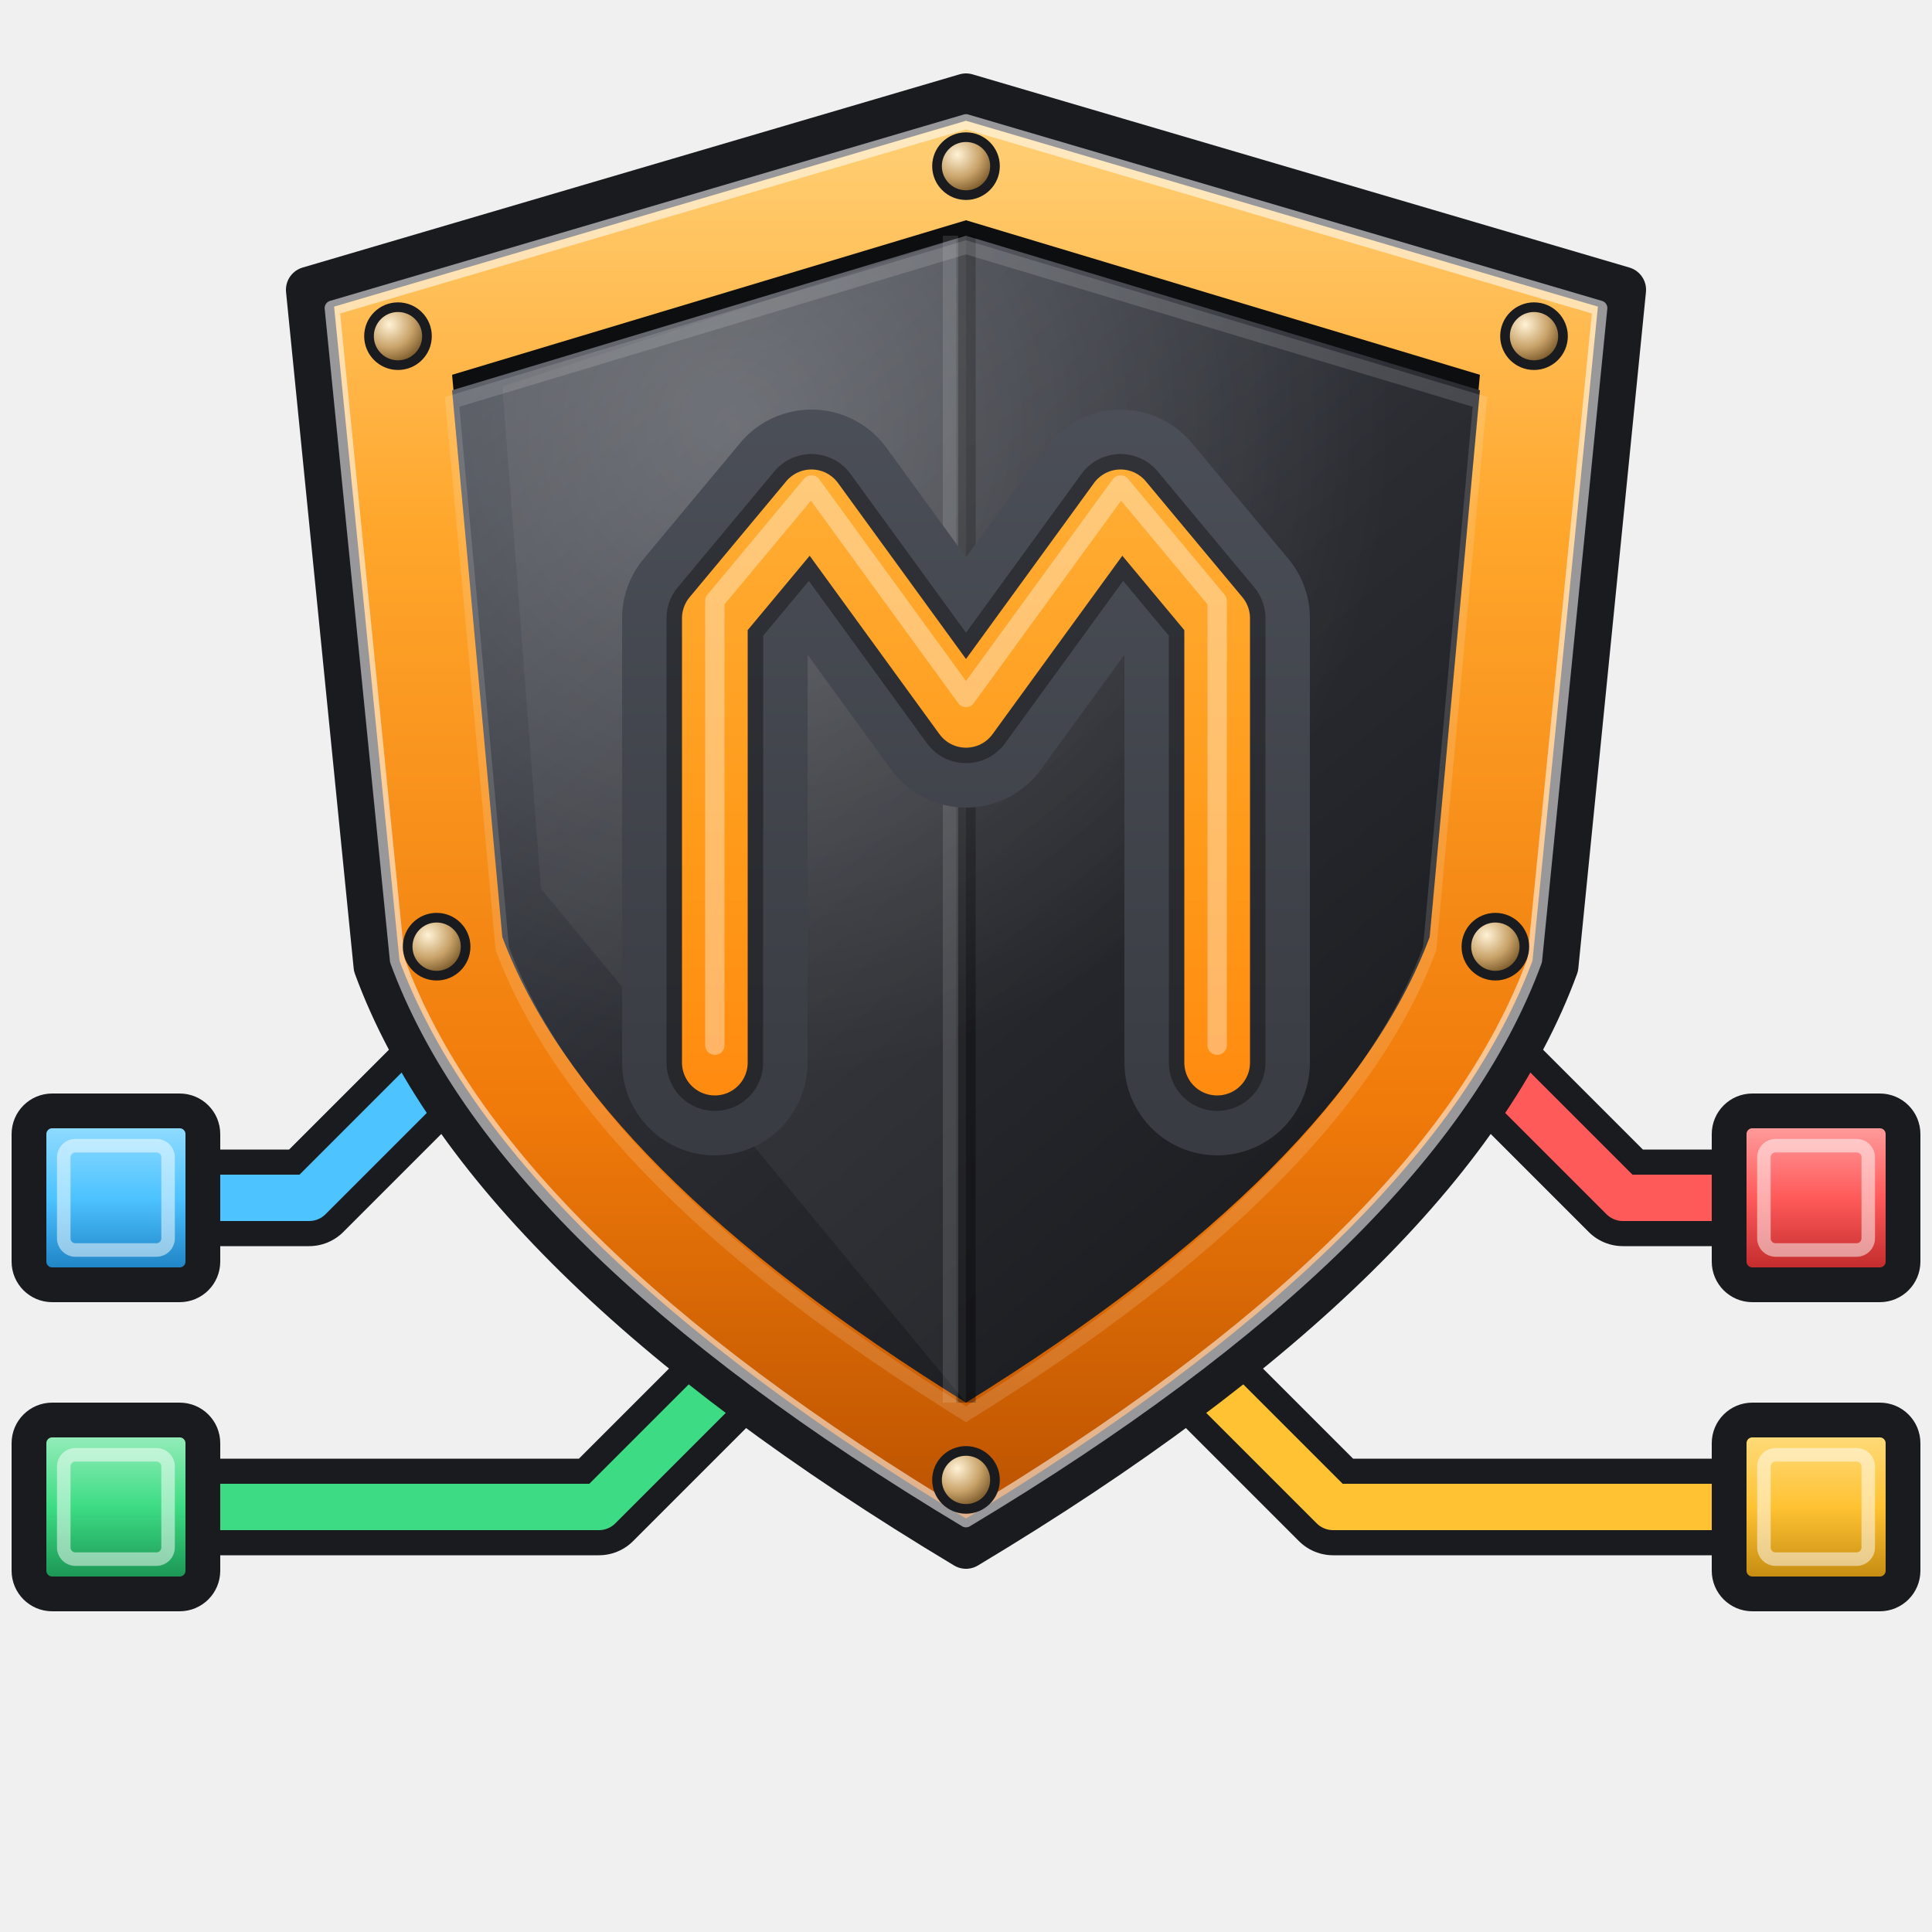
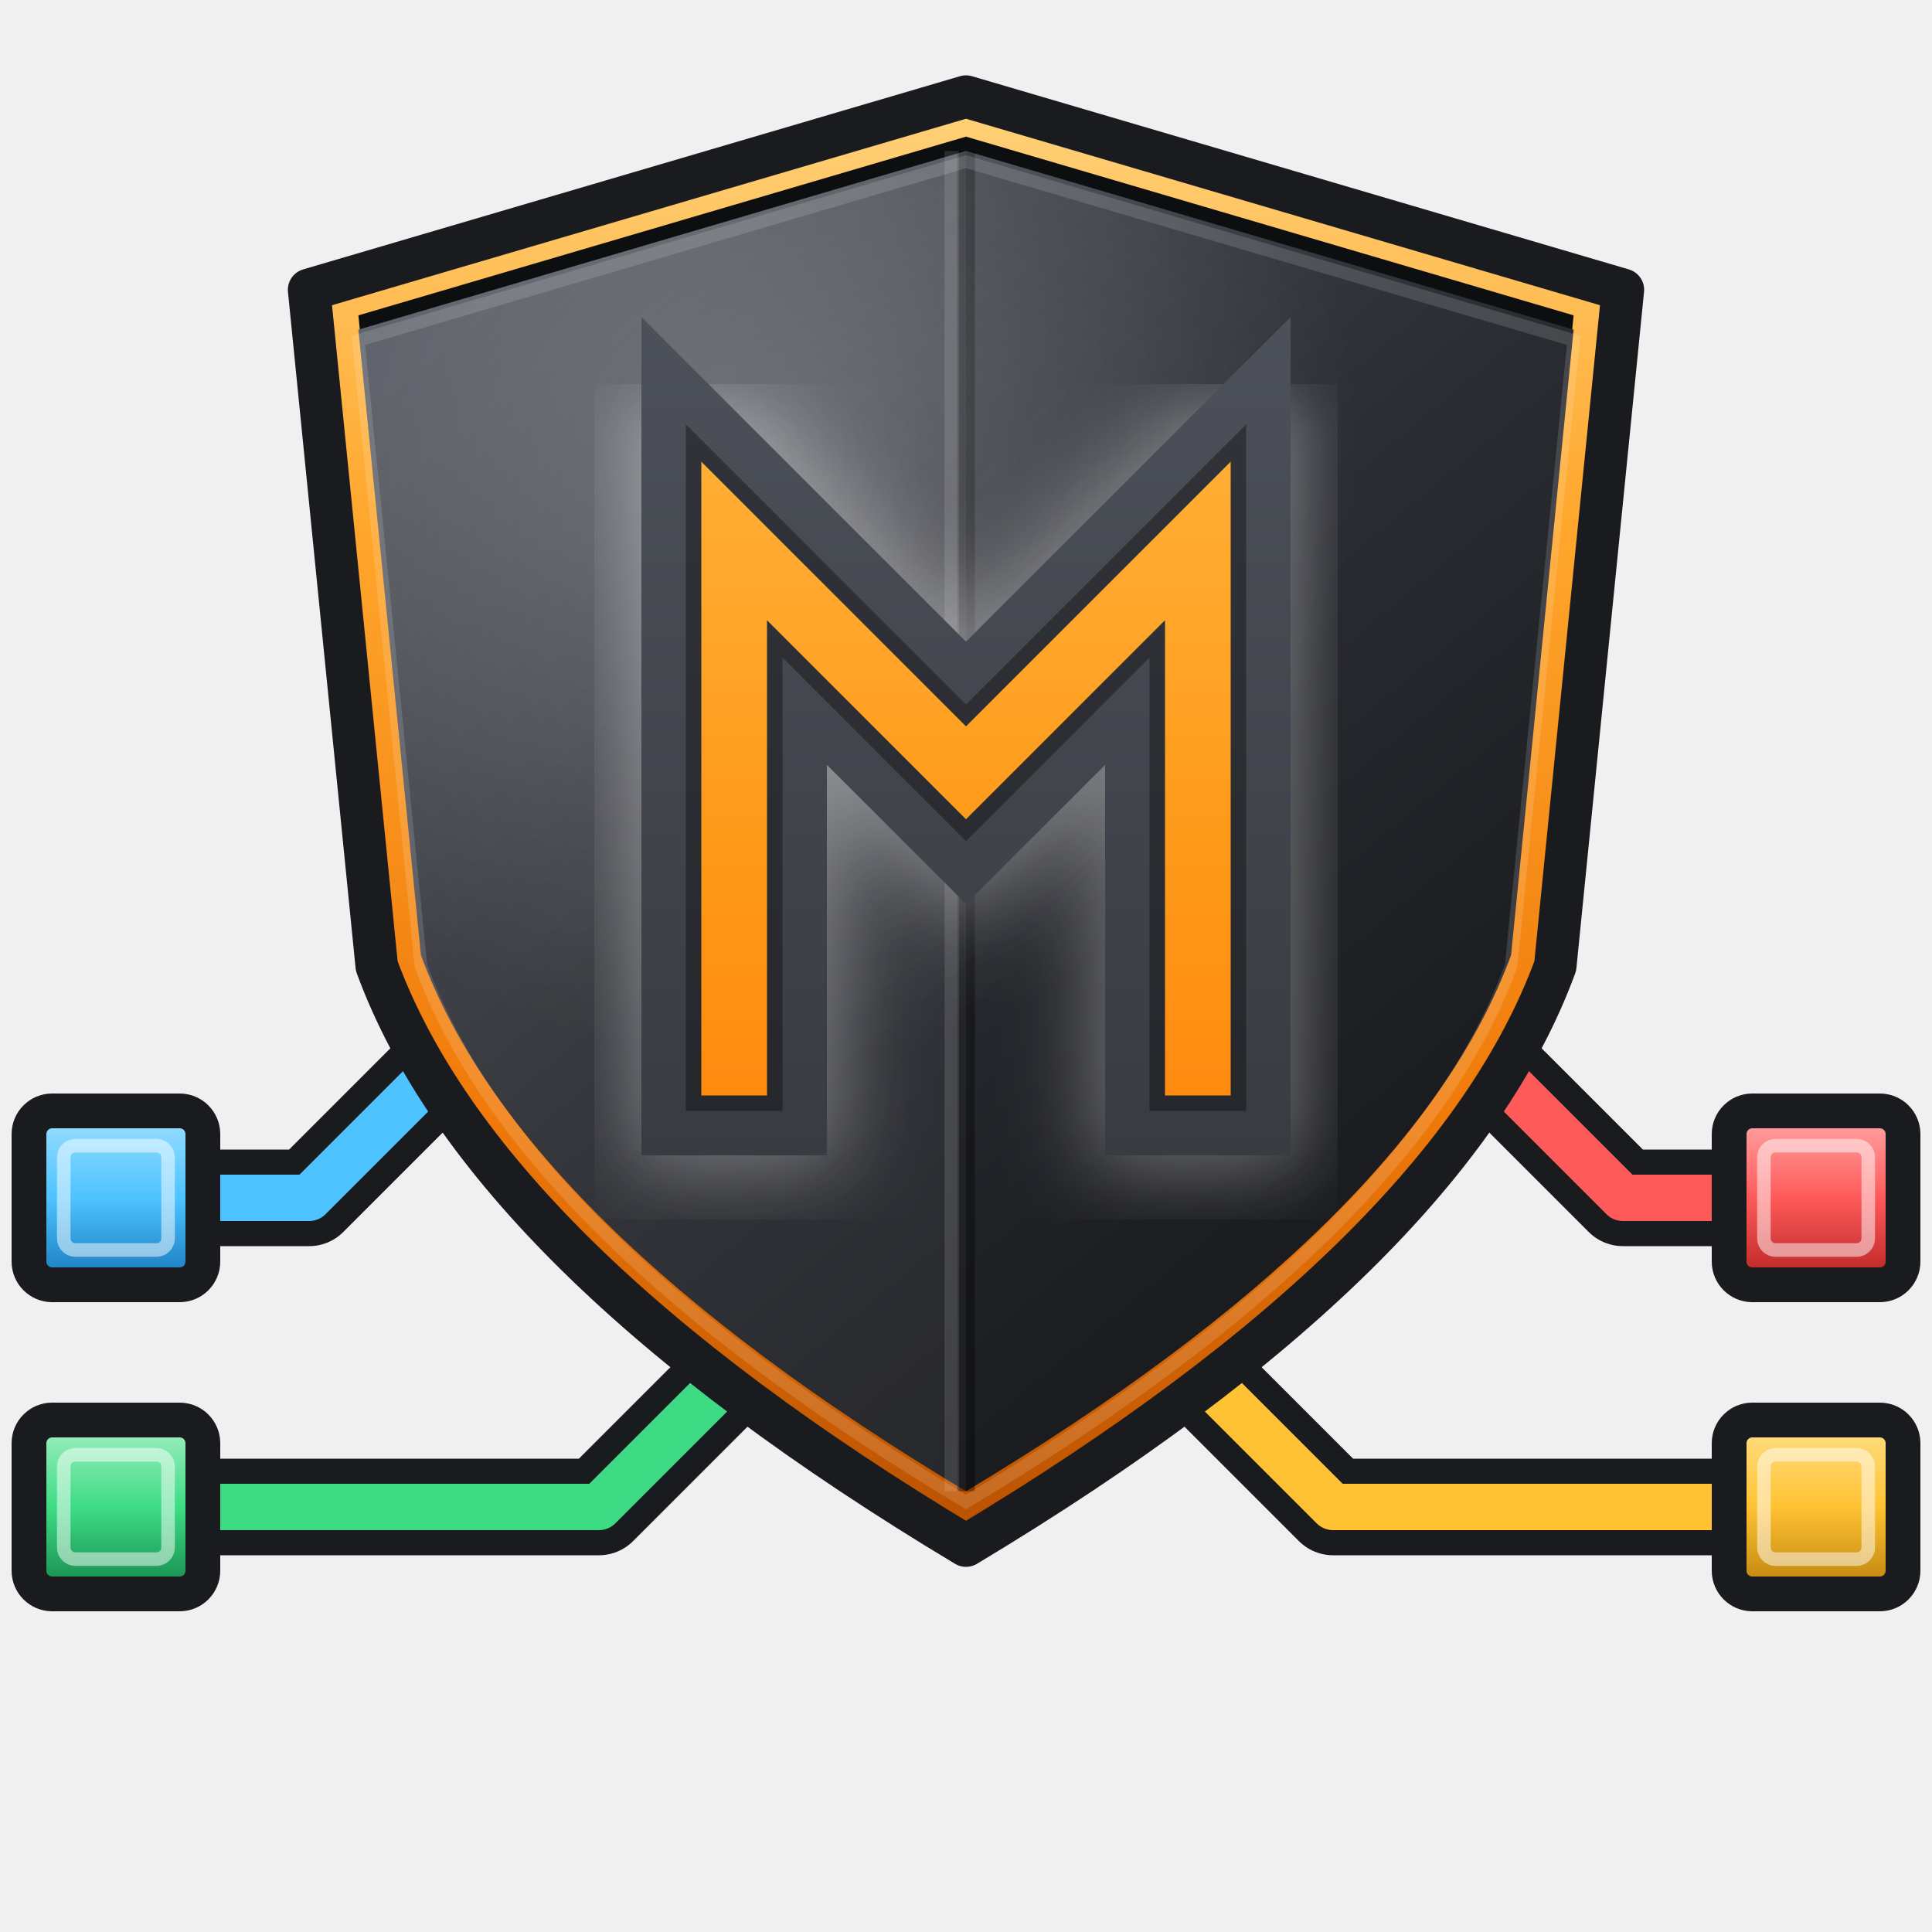
<svg xmlns="http://www.w3.org/2000/svg" viewBox="0 0 100 100" role="img" aria-label="MIRA">
  <defs>
    <path id="schild" d="M50 5L84 15L80.5 50Q75 65 50 80Q25 65 19.5 50L16 15Z" />
    <path id="feld" d="M50 12.2L76.6 20.2L74 48.5Q69.5 60.5 50 72.6Q30.5 60.5 26 48.5L23.4 20.2Z" />
    <linearGradient id="randmetall" x1="0" y1="5" x2="0" y2="80" gradientUnits="userSpaceOnUse">
      <stop offset="0" stop-color="#ffd27a" />
      <stop offset=".3" stop-color="#ffa62b" />
      <stop offset=".7" stop-color="#f07a0a" />
      <stop offset="1" stop-color="#b85000" />
    </linearGradient>
    <linearGradient id="feldmetall" x1="25" y1="12" x2="75" y2="72" gradientUnits="userSpaceOnUse">
      <stop offset="0" stop-color="#4a4e57" />
      <stop offset=".5" stop-color="#2a2c32" />
      <stop offset="1" stop-color="#16171a" />
    </linearGradient>
    <radialGradient id="licht" cx="38" cy="22" r="34" gradientUnits="userSpaceOnUse">
      <stop offset="0" stop-color="#fff" stop-opacity=".22" />
      <stop offset="1" stop-color="#fff" stop-opacity="0" />
-     </radialGradient>
-     <radialGradient id="niete" cx=".35" cy=".3" r=".8">
-       <stop offset="0" stop-color="#fff2d6" />
-       <stop offset=".5" stop-color="#c9a36a" />
-       <stop offset="1" stop-color="#5a3b10" />
    </radialGradient>
    <linearGradient id="links" x1="0" y1="6" x2="0" y2="78" gradientUnits="userSpaceOnUse">
      <stop offset="0" stop-color="#4a4e57" />
      <stop offset=".6" stop-color="#2e3036" />
      <stop offset="1" stop-color="#1f2125" />
    </linearGradient>
    <linearGradient id="rechts" x1="0" y1="6" x2="0" y2="78" gradientUnits="userSpaceOnUse">
      <stop offset="0" stop-color="#33363d" />
      <stop offset=".6" stop-color="#202226" />
      <stop offset="1" stop-color="#141518" />
    </linearGradient>
    <linearGradient id="orange" x1="0" y1="6" x2="0" y2="80" gradientUnits="userSpaceOnUse">
      <stop offset="0" stop-color="#ffc04d" />
      <stop offset=".5" stop-color="#ff9a1a" />
      <stop offset="1" stop-color="#ff7000" />
    </linearGradient>
    <linearGradient id="glanz" x1="0" y1="6" x2="0" y2="50" gradientUnits="userSpaceOnUse">
      <stop offset="0" stop-color="#fff" stop-opacity=".22" />
      <stop offset="1" stop-color="#fff" stop-opacity="0" />
    </linearGradient>
    <linearGradient id="anthrazit" x1="0" y1="0" x2="0" y2="100" gradientUnits="userSpaceOnUse">
      <stop offset="0" stop-color="#555962" />
      <stop offset="1" stop-color="#25272c" />
    </linearGradient>
    <path id="lMail" d="M10.5 62H16L27 51" />
    <path id="lIdent" d="M10.5 78H31L42 67" />
    <path id="lRout" d="M89.5 78H69L58 67" />
    <path id="lAcc" d="M89.5 62H84L73 51" />
    <g id="bahnen">
      <use href="#lMail" />
      <use href="#lIdent" />
      <use href="#lRout" />
      <use href="#lAcc" />
    </g>
    <linearGradient id="pMail" x1="0" y1="0" x2="0" y2="1">
      <stop offset="0" stop-color="#9fe0ff" />
      <stop offset=".5" stop-color="#4dc3ff" />
      <stop offset="1" stop-color="#1676b8" />
    </linearGradient>
    <linearGradient id="pIdent" x1="0" y1="0" x2="0" y2="1">
      <stop offset="0" stop-color="#a8f0c5" />
      <stop offset=".5" stop-color="#3ddc84" />
      <stop offset="1" stop-color="#14864a" />
    </linearGradient>
    <linearGradient id="pRout" x1="0" y1="0" x2="0" y2="1">
      <stop offset="0" stop-color="#ffe08a" />
      <stop offset=".5" stop-color="#ffc233" />
      <stop offset="1" stop-color="#b9800a" />
    </linearGradient>
    <linearGradient id="pAcc" x1="0" y1="0" x2="0" y2="1">
      <stop offset="0" stop-color="#ffaaaa" />
      <stop offset=".5" stop-color="#ff5a5a" />
      <stop offset="1" stop-color="#b52222" />
    </linearGradient>
-     <path id="m" d="M37 55V32L42 26L50 37L58 26L63 32V55" fill="none" stroke-linecap="round" stroke-linejoin="round" />
+     <path id="m" d="M38 55V28L50 40L62 28V55" fill="none" stroke-linecap="square" stroke-linejoin="miter" stroke-miterlimit="10" />
+     <filter id="mschein" x="-30%" y="-30%" width="160%" height="160%">
+       <feGaussianBlur stdDeviation="2.2" />
+     </filter>
    <mask id="mkern" maskUnits="userSpaceOnUse" x="0" y="0" width="100" height="100">
      <use href="#m" stroke="#fff" stroke-width="3.4" />
    </mask>
  </defs>
  <g fill="none" stroke-linejoin="round" stroke-linecap="butt">
    <use href="#bahnen" stroke="#1a1b1f" stroke-width="5" />
    <use href="#lMail" stroke="#4dc3ff" stroke-width="2.4" />
    <use href="#lIdent" stroke="#3ddc84" stroke-width="2.4" />
    <use href="#lRout" stroke="#ffc233" stroke-width="2.4" />
    <use href="#lAcc" stroke="#ff5a5a" stroke-width="2.4" />
  </g>
-   <use href="#schild" fill="url(#randmetall)" stroke="#1a1b1f" stroke-width="2.4" stroke-linejoin="round" />
-   <use href="#schild" fill="none" stroke="#fff" stroke-opacity=".55" stroke-width=".8" stroke-linejoin="round" transform="translate(50 42) scale(.965) translate(-50 -42)" />
-   <use href="#feld" fill="#0d0e10" transform="translate(0 -.8)" />
-   <use href="#feld" fill="url(#feldmetall)" />
-   <path d="M50 12.2V72.6" stroke="#000" stroke-opacity=".35" stroke-width="1" />
-   <path d="M50 12.2V72.6" stroke="#fff" stroke-opacity=".12" stroke-width=".8" transform="translate(-.8 0)" />
-   <path d="M50 12.2L26 20L28 46L50 72.6Z" fill="#fff" fill-opacity=".05" />
-   <use href="#feld" fill="url(#licht)" />
-   <use href="#feld" fill="none" stroke="#fff" stroke-opacity=".14" stroke-width=".7" transform="translate(0 .6)" />
-   <g fill="url(#niete)" stroke="#1a1b1f" stroke-width=".5">
-     <circle cx="50" cy="8.6" r="1.5" />
-     <circle cx="20.6" cy="17.4" r="1.5" />
-     <circle cx="79.4" cy="17.4" r="1.5" />
-     <circle cx="22.6" cy="49" r="1.5" />
-     <circle cx="77.4" cy="49" r="1.5" />
-     <circle cx="50" cy="76.6" r="1.5" />
+   <use href="#schild" fill="url(#randmetall)" stroke="#1a1b1f" stroke-width="2.2" stroke-linejoin="round" />
+   <g transform="translate(50 42.5) scale(.925) translate(-50 -42.5)">
+     <use href="#schild" fill="#0d0e10" transform="translate(0 -.8)" />
+     <use href="#schild" fill="url(#feldmetall)" />
+     <path d="M50 5V80" stroke="#000" stroke-opacity=".35" stroke-width="1" />
+     <path d="M50 5V80" stroke="#fff" stroke-opacity=".12" stroke-width=".8" transform="translate(-.8 0)" />
+     <path d="M50 5L16 15L19.5 50Q25 65 50 80Z" fill="#fff" fill-opacity=".05" />
+     <use href="#schild" fill="url(#licht)" />
+     <use href="#schild" fill="none" stroke="#fff" stroke-opacity=".14" stroke-width=".7" transform="translate(0 .6)" />
  </g>
+   <use href="#m" stroke="#fff" stroke-width="11" opacity=".35" filter="url(#mschein)" />
  <use href="#m" stroke="url(#anthrazit)" stroke-width="9.6" />
  <use href="#m" stroke="#000" stroke-opacity=".35" stroke-width="5" />
  <g mask="url(#mkern)">
    <use href="#m" stroke="#b54a00" stroke-width="4.4" />
    <use href="#m" stroke="url(#orange)" stroke-width="4.4" transform="translate(0 .45)" />
-     <use href="#m" stroke="#fff" stroke-opacity=".35" stroke-width="1" transform="translate(0 -.9)" />
  </g>
  <g stroke="#1a1b1f" stroke-width="1.8">
    <rect x="1.5" y="57.5" width="9" height="9" rx="1.2" fill="url(#pMail)" />
    <rect x="1.5" y="73.5" width="9" height="9" rx="1.2" fill="url(#pIdent)" />
    <rect x="89.5" y="73.5" width="9" height="9" rx="1.2" fill="url(#pRout)" />
    <rect x="89.5" y="57.5" width="9" height="9" rx="1.2" fill="url(#pAcc)" />
  </g>
  <g fill="none" stroke="#fff" stroke-opacity=".5" stroke-width=".7">
    <rect x="3.3" y="59.3" width="5.4" height="5.4" rx=".6" />
    <rect x="3.3" y="75.3" width="5.4" height="5.4" rx=".6" />
    <rect x="91.3" y="75.3" width="5.4" height="5.4" rx=".6" />
    <rect x="91.3" y="59.3" width="5.4" height="5.4" rx=".6" />
  </g>
</svg>
